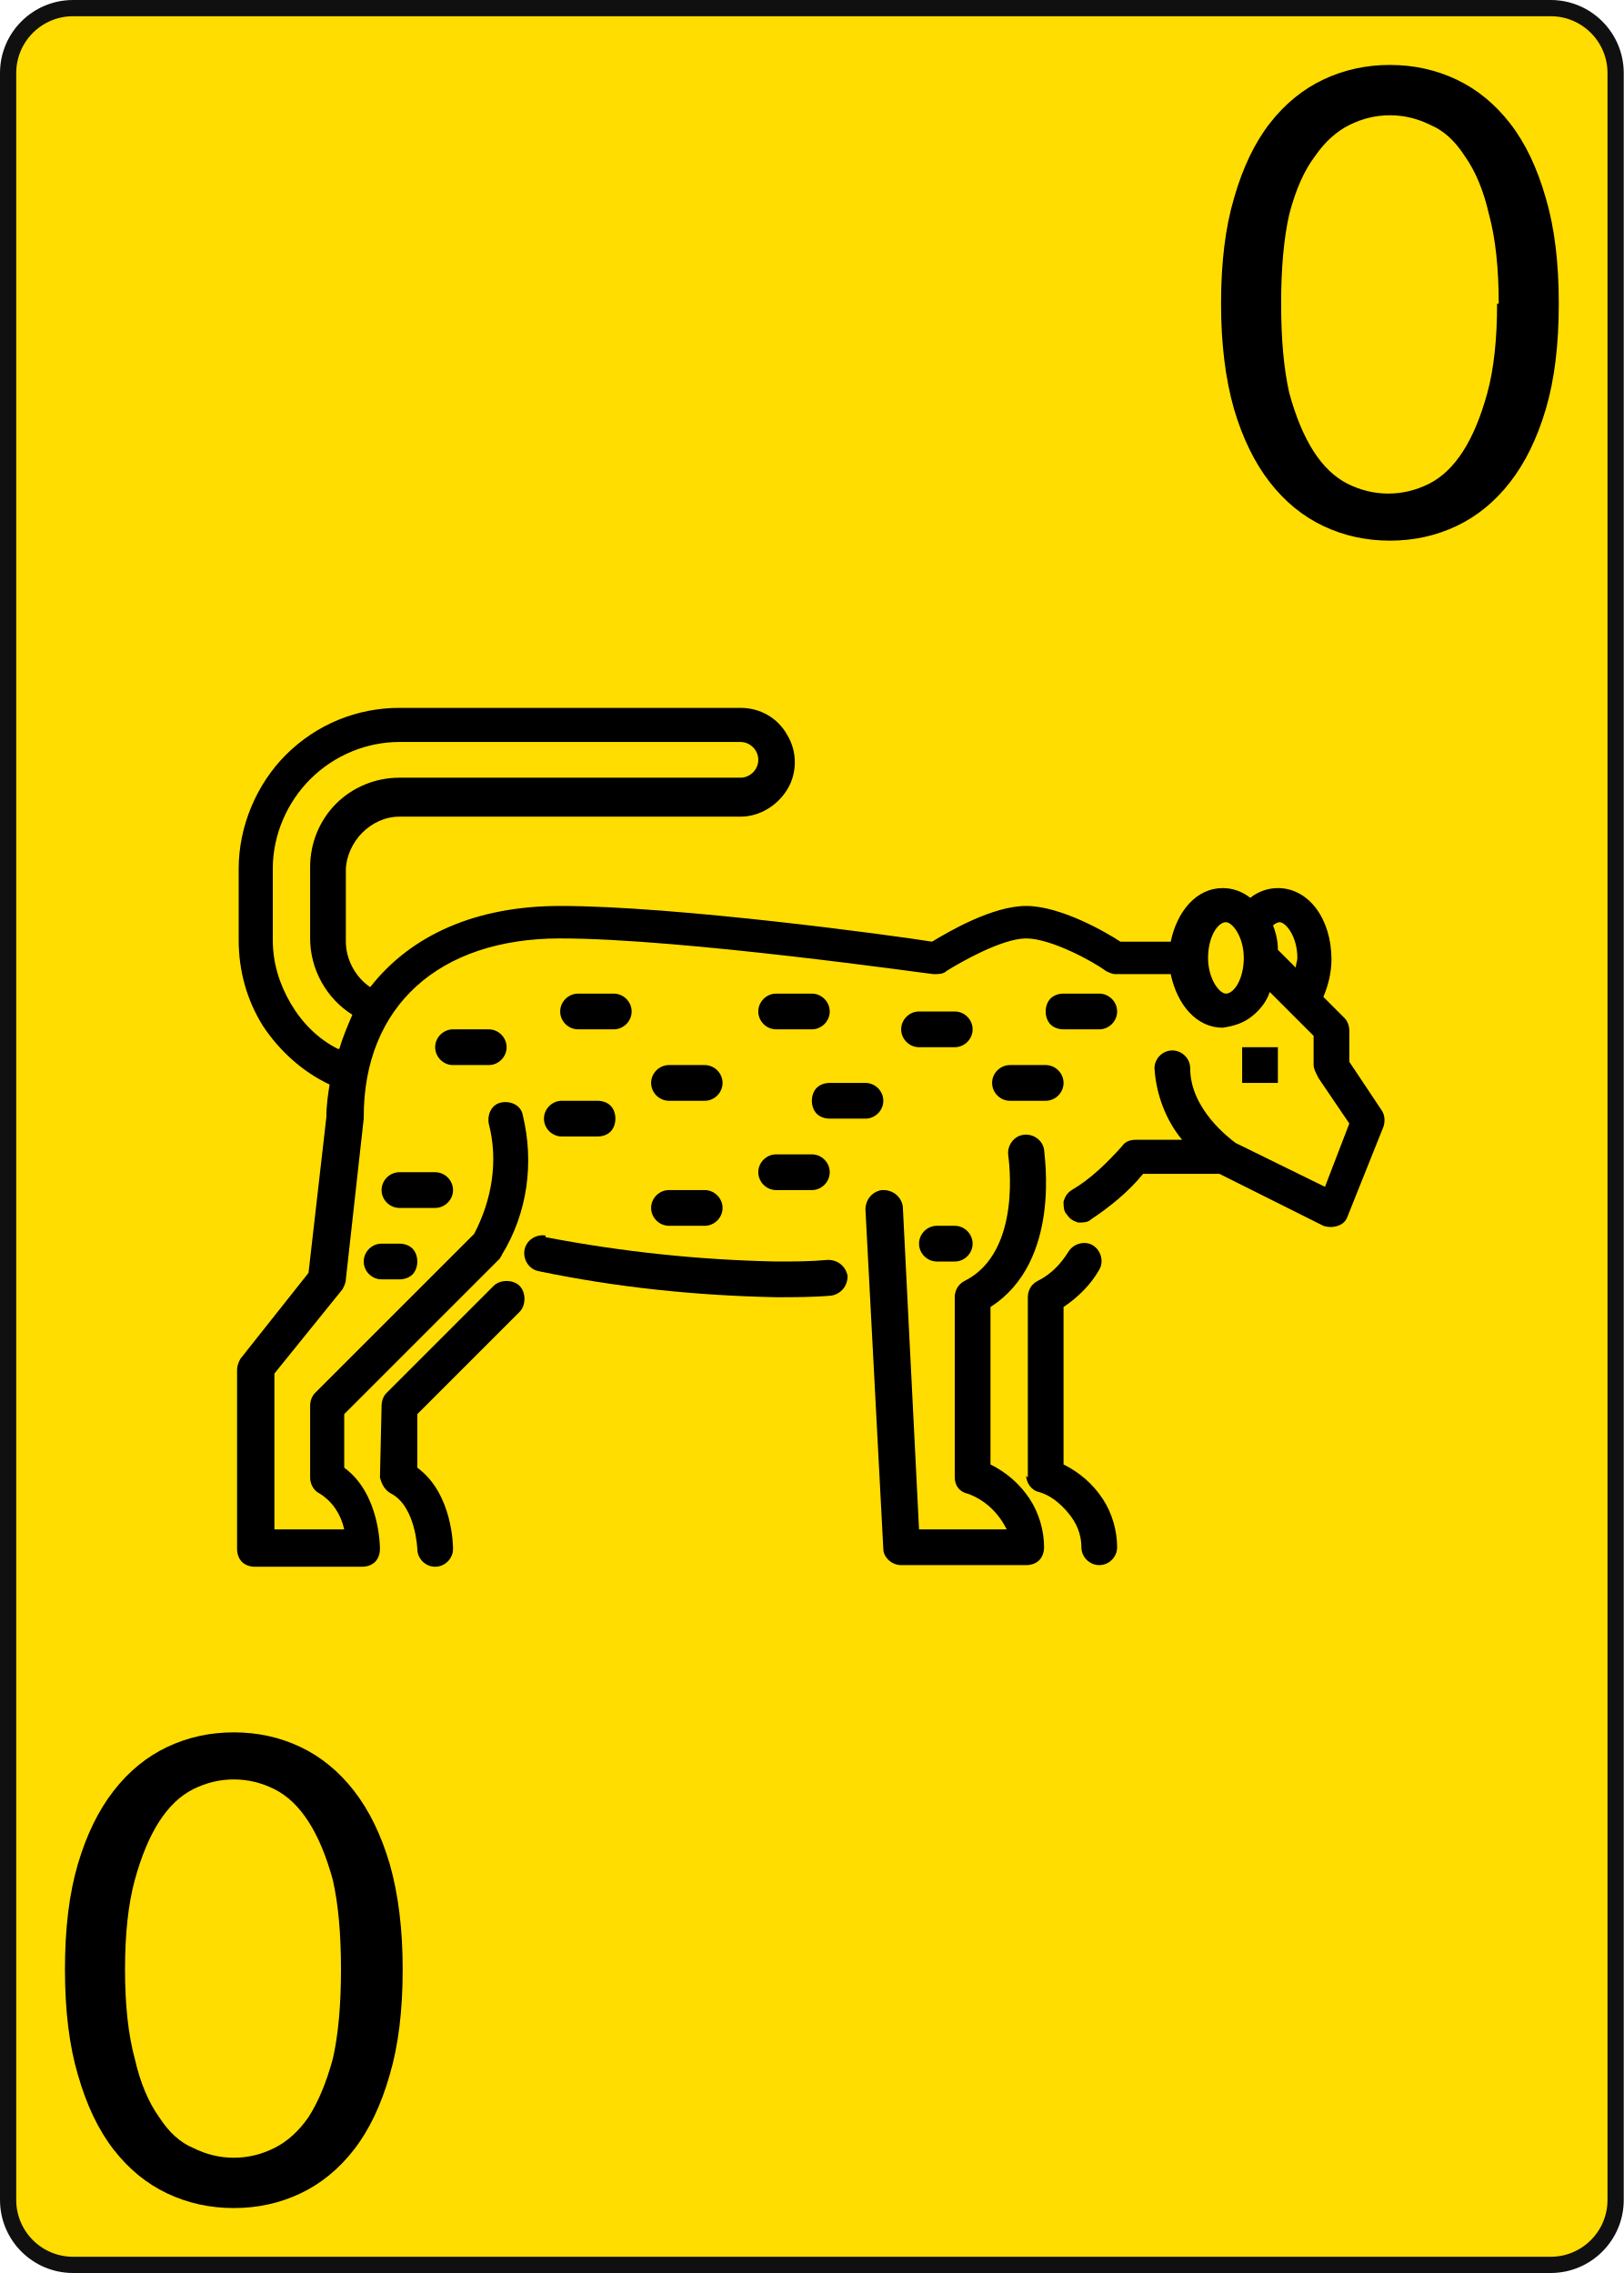
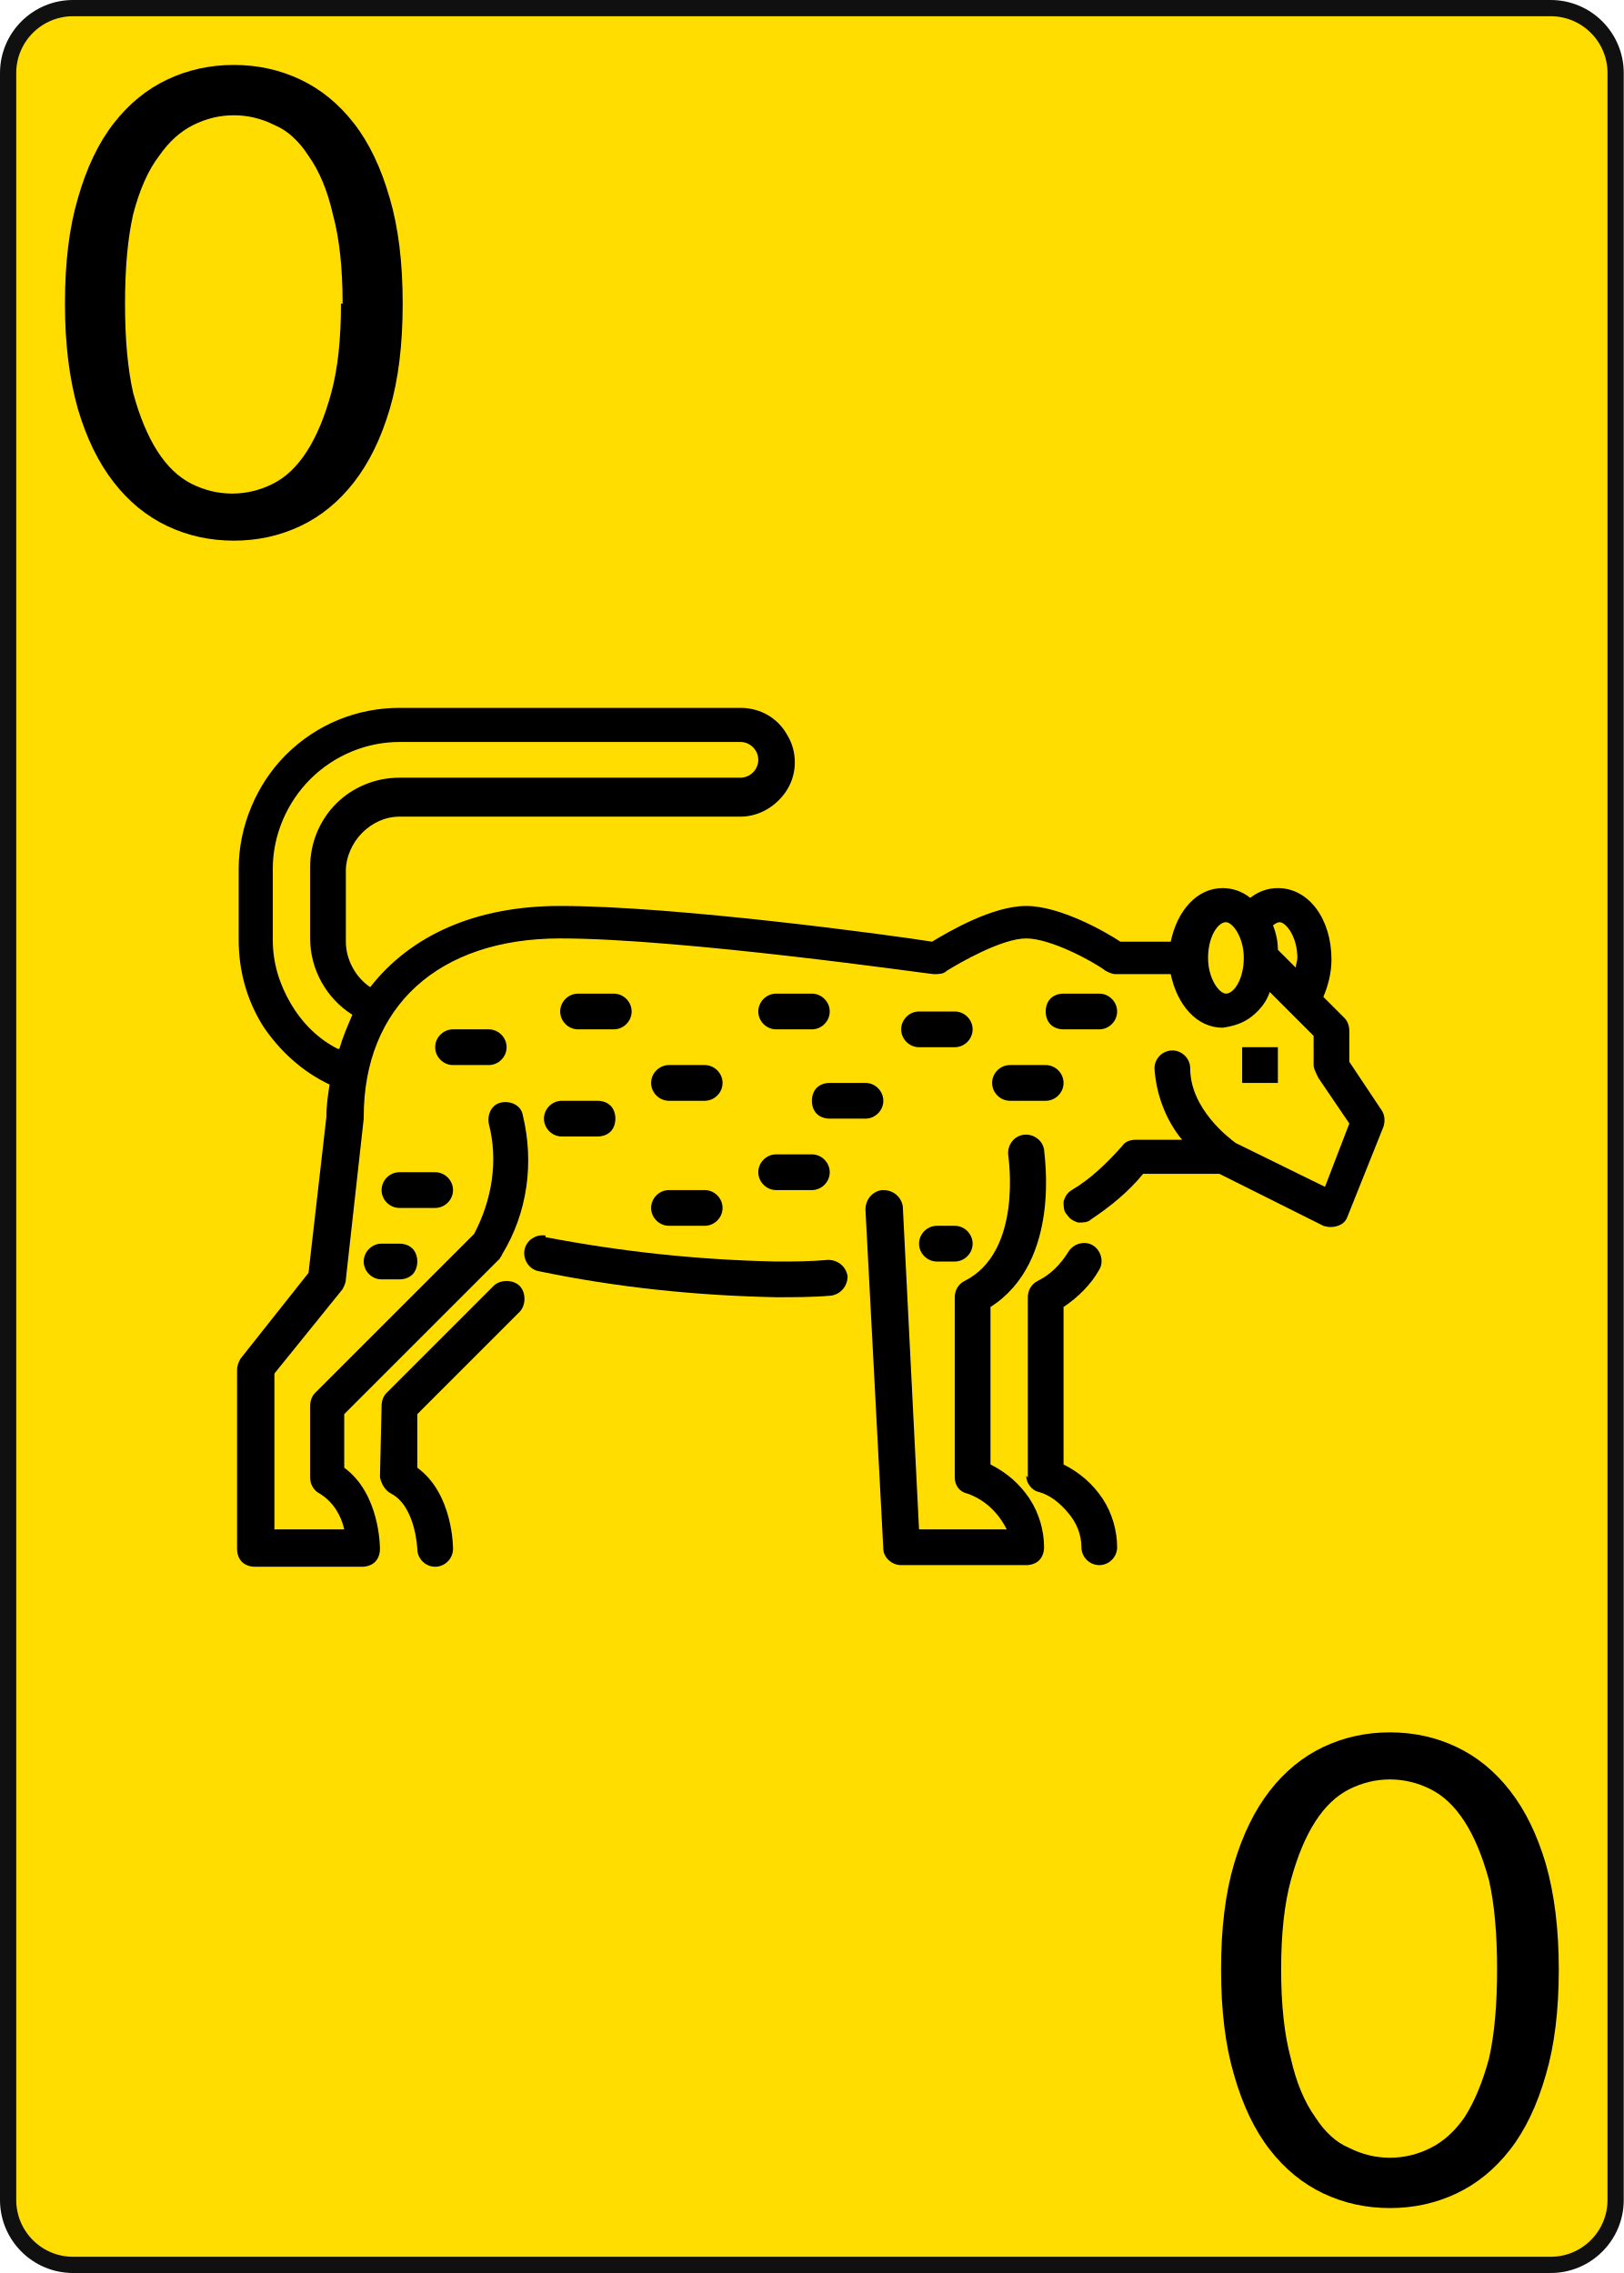
<svg xmlns="http://www.w3.org/2000/svg" width="100px" height="140px" viewbox="0 0 100 140">
  <rect x="0.5" y="0.5" width="99px" height="139px" rx="4px" ry="4px" style="fill:#ffdd00;stroke-width:1px;stroke:#101010" />
  <g id="leopard">
    <path style="fill:#000000;stroke:none" d="m 14.7,57.9 v -4.4 c 0,-2.6 1.1,-5.2 2.9,-7.0 1.9,-1.9 4.4,-2.9 7.0,-2.9 h 21.0 c 1.2,0 2.3,0.6 2.9,1.7 0.6,1.0 0.6,2.3 0,3.3 -0.6,1.0 -1.7,1.7 -2.9,1.7 H 24.6 c -0.9,0 -1.7,0.4 -2.3,1.0 -0.6,0.6 -1.0,1.5 -1.0,2.3 v 4.4 c 0,1.1 0.6,2.2 1.5,2.8 2.5,-3.2 6.5,-5.0 11.7,-5.0 7.1,0 20.4,1.8 22.9,2.2 1.0,-0.6 3.7,-2.2 5.8,-2.2 2.1,0 4.9,1.6 5.8,2.2 h 3.1 c 0.4,-1.9 1.6,-3.3 3.2,-3.3 0.6,0 1.2,0.2 1.7,0.6 0.5,-0.4 1.1,-0.6 1.7,-0.6 1.9,0 3.3,1.9 3.3,4.4 0,0.8 -0.2,1.6 -0.5,2.3 l 1.3,1.3 c 0.2,0.2 0.3,0.5 0.3,0.8 v 1.9 l 2.0,3.0 v 0 c 0.2,0.3 0.2,0.7 0.1,1.0 l -2.2,5.5 c -0.1,0.3 -0.3,0.5 -0.6,0.6 -0.3,0.1 -0.6,0.1 -0.9,0 l -6.4,-3.2 h -4.7 c -0.9,1.1 -2.0,2.0 -3.2,2.8 -0.2,0.2 -0.5,0.2 -0.8,0.2 -0.3,-0.1 -0.5,-0.2 -0.7,-0.5 -0.2,-0.2 -0.2,-0.5 -0.2,-0.8 0.1,-0.3 0.2,-0.5 0.5,-0.7 1.2,-0.7 2.2,-1.7 3.1,-2.7 0.2,-0.3 0.5,-0.4 0.9,-0.4 h 2.8 c -1.0,-1.2 -1.6,-2.8 -1.7,-4.4 0,-0.6 0.5,-1.1 1.1,-1.1 0.6,0 1.1,0.5 1.1,1.1 0,2.5 2.4,4.3 2.8,4.6 l 5.5,2.7 1.5,-3.9 -1.9,-2.8 C 81.0,66.0 80.9,65.8 80.9,65.6 V 63.8 l -2.7,-2.7 c -0.2,0.6 -0.6,1.1 -1.1,1.5 -0.5,0.4 -1.1,0.6 -1.8,0.7 -1.6,0 -2.8,-1.4 -3.2,-3.3 h -3.4 c -0.2,0 -0.4,-0.1 -0.6,-0.2 -0.8,-0.6 -3.4,-2.0 -4.9,-2.0 -1.5,0 -4.1,1.5 -4.9,2.0 -0.2,0.2 -0.5,0.2 -0.8,0.2 -0.2,0 -15.5,-2.2 -23.0,-2.2 -7.5,0 -12.1,4.2 -12.1,11.0 0,0 0,0.1 0,0.1 l -1.1,9.9 c 0,0.2 -0.1,0.4 -0.2,0.6 l -4.2,5.2 v 9.6 h 4.3 C 21.0,93.3 20.5,92.5 19.7,92.0 19.3,91.8 19.1,91.4 19.1,91.0 v -4.4 c 0,-0.3 0.1,-0.6 0.3,-0.8 l 9.8,-9.8 c 1.1,-2.1 1.5,-4.5 0.9,-6.8 -0.1,-0.6 0.2,-1.2 0.8,-1.3 0.6,-0.1 1.2,0.2 1.3,0.8 0.7,2.9 0.3,6.0 -1.3,8.6 0,0.1 -0.1,0.1 -0.1,0.2 l -9.6,9.6 v 3.3 c 2.2,1.6 2.2,4.9 2.2,5.0 0,0.3 -0.1,0.6 -0.3,0.8 -0.2,0.2 -0.5,0.3 -0.8,0.3 h -6.6 c -0.3,0 -0.6,-0.1 -0.8,-0.3 -0.2,-0.2 -0.3,-0.5 -0.3,-0.8 V 84.4 c 0,-0.3 0.1,-0.5 0.2,-0.7 l 4.2,-5.3 1.1,-9.6 c 0,-0.7 0.1,-1.4 0.2,-2.0 -1.7,-0.8 -3.1,-2.1 -4.1,-3.6 -1.0,-1.6 -1.5,-3.4 -1.5,-5.3 z m 65.2,1.1 c 0,-1.3 -0.7,-2.2 -1.1,-2.2 -0.1,0 -0.3,0.1 -0.4,0.2 0.2,0.5 0.3,1.0 0.3,1.5 l 1.1,1.1 v 0 c 0,-0.2 0.1,-0.4 0.1,-0.6 z m -4.4,2.2 c 0.5,0 1.1,-0.9 1.1,-2.2 0,-1.3 -0.7,-2.2 -1.1,-2.2 -0.5,0 -1.1,0.9 -1.1,2.2 0,1.3 0.7,2.2 1.1,2.2 z m -54.6,3.4 c 0.2,-0.7 0.5,-1.4 0.8,-2.1 -1.6,-1.0 -2.6,-2.8 -2.6,-4.7 v -4.4 c 0,-1.5 0.6,-2.9 1.6,-3.9 1.0,-1.0 2.4,-1.6 3.9,-1.6 h 21.0 c 0.6,0 1.1,-0.5 1.1,-1.1 0,-0.6 -0.5,-1.1 -1.1,-1.1 h -21.0 c -2.0,0 -4.0,0.8 -5.5,2.3 -1.4,1.4 -2.3,3.4 -2.3,5.5 v 4.4 c 0,1.4 0.4,2.7 1.1,3.9 0.7,1.2 1.7,2.2 2.9,2.8 z" />
    <path style="fill:#000000;stroke:none" d="m 23.5,86.6 c 0,-0.3 0.1,-0.6 0.3,-0.8 l 6.6,-6.6 c 0.2,-0.2 0.5,-0.3 0.8,-0.3 0.3,0 0.6,0.1 0.8,0.3 0.2,0.2 0.3,0.5 0.3,0.8 0,0.3 -0.1,0.6 -0.3,0.8 l -6.3,6.3 v 3.3 c 2.2,1.6 2.2,4.9 2.2,5.0 v 0 c 0,0.6 -0.5,1.1 -1.1,1.1 h 0 c -0.6,0 -1.1,-0.5 -1.1,-1.1 0,0 -0.1,-2.6 -1.6,-3.4 -0.4,-0.2 -0.6,-0.6 -0.7,-1.0 z" />
    <path style="fill:#000000;stroke:none" d="M 63.3,91.0 V 79.9 c 0,-0.4 0.2,-0.8 0.6,-1.0 0.8,-0.4 1.4,-1.0 1.9,-1.8 0.3,-0.5 1.0,-0.7 1.5,-0.4 0.5,0.3 0.7,1.0 0.4,1.5 -0.5,0.9 -1.3,1.7 -2.2,2.3 v 9.7 0 c 1.0,0.5 1.8,1.2 2.4,2.1 0.6,0.9 0.9,2.0 0.9,3.0 0,0.6 -0.5,1.1 -1.1,1.1 -0.6,0 -1.1,-0.5 -1.1,-1.1 0,-0.8 -0.3,-1.5 -0.8,-2.1 -0.5,-0.6 -1.1,-1.1 -1.8,-1.3 -0.5,-0.1 -0.8,-0.6 -0.8,-1.0 z" />
    <path style="fill:#000000;stroke:none" d="m 33.6,76.2 c 4.7,0.9 9.4,1.4 14.2,1.5 1.1,0 2.1,0 3.2,-0.1 0.6,0 1.1,0.4 1.2,1.0 0,0.6 -0.4,1.1 -1.0,1.2 -1.1,0.1 -2.3,0.1 -3.4,0.1 -4.9,-0.1 -9.8,-0.6 -14.6,-1.6 -0.6,-0.1 -1.0,-0.7 -0.9,-1.3 0.1,-0.6 0.7,-1.0 1.3,-0.9 z" />
    <path style="fill:#000000;stroke:none" d="m 54.4,73.3 c 0.6,0 1.1,0.4 1.2,1.0 l 1.0,19.9 h 5.4 C 61.5,93.2 60.7,92.4 59.6,92.0 59.1,91.9 58.8,91.5 58.8,91.0 V 79.9 c 0,-0.4 0.2,-0.8 0.6,-1.0 3.6,-1.8 2.7,-7.6 2.7,-7.7 h 0 c -0.1,-0.6 0.3,-1.2 0.9,-1.3 0.6,-0.1 1.2,0.3 1.3,0.9 0,0.3 1.1,6.9 -3.3,9.7 v 9.7 0 c 1.0,0.5 1.8,1.2 2.4,2.1 0.6,0.9 0.9,2.0 0.9,3.0 0,0.3 -0.1,0.6 -0.3,0.8 -0.2,0.2 -0.5,0.3 -0.8,0.3 H 55.5 c -0.6,0 -1.1,-0.5 -1.1,-1.0 L 53.3,74.5 c 0,-0.6 0.4,-1.1 1.0,-1.2 z" />
    <path style="fill:#000000;stroke:none" d="m 78.7,64.5 h -2.2 v 2.2 h 2.2 z" />
    <path style="fill:#000000;stroke:none" d="m 58.8,77.7 h -1.1 c -0.6,0 -1.1,-0.5 -1.1,-1.1 0,-0.6 0.5,-1.1 1.1,-1.1 h 1.1 c 0.6,0 1.1,0.5 1.1,1.1 0,0.6 -0.5,1.1 -1.1,1.1 z" />
    <path style="fill:#000000;stroke:none" d="m 24.6,72.2 h 2.2 c 0.6,0 1.1,0.5 1.1,1.1 0,0.6 -0.5,1.1 -1.1,1.1 h -2.2 c -0.6,0 -1.1,-0.5 -1.1,-1.1 0,-0.6 0.5,-1.1 1.1,-1.1 z" />
    <path style="fill:#000000;stroke:none" d="m 25.7,77.7 c 0,0.3 -0.1,0.6 -0.3,0.8 -0.2,0.2 -0.5,0.3 -0.8,0.3 h -1.1 c -0.6,0 -1.1,-0.5 -1.1,-1.1 0,-0.6 0.5,-1.1 1.1,-1.1 h 1.1 c 0.3,0 0.6,0.1 0.8,0.3 0.2,0.2 0.3,0.5 0.3,0.8 z" />
    <path style="fill:#000000;stroke:none" d="m 64.4,62.3 c 0,-0.3 0.1,-0.6 0.3,-0.8 0.2,-0.2 0.5,-0.3 0.8,-0.3 h 2.2 c 0.6,0 1.1,0.5 1.1,1.1 0,0.6 -0.5,1.1 -1.1,1.1 h -2.2 c -0.3,0 -0.6,-0.1 -0.8,-0.3 -0.2,-0.2 -0.3,-0.5 -0.3,-0.8 z" />
    <path style="fill:#000000;stroke:none" d="m 35.6,61.2 h 2.2 c 0.6,0 1.1,0.5 1.1,1.1 0,0.6 -0.5,1.1 -1.1,1.1 h -2.2 c -0.6,0 -1.1,-0.5 -1.1,-1.1 0,-0.6 0.5,-1.1 1.1,-1.1 z" />
    <path style="fill:#000000;stroke:none" d="m 37.9,68.9 c 0,0.3 -0.1,0.6 -0.3,0.8 -0.2,0.2 -0.5,0.3 -0.8,0.3 h -2.2 c -0.6,0 -1.1,-0.5 -1.1,-1.1 0,-0.6 0.5,-1.1 1.1,-1.1 h 2.2 c 0.3,0 0.6,0.1 0.8,0.3 0.2,0.2 0.3,0.5 0.3,0.8 z" />
    <path style="fill:#000000;stroke:none" d="m 47.8,71.1 h 2.2 c 0.6,0 1.1,0.5 1.1,1.1 0,0.6 -0.5,1.1 -1.1,1.1 h -2.2 c -0.6,0 -1.1,-0.5 -1.1,-1.1 0,-0.6 0.5,-1.1 1.1,-1.1 z" />
    <path style="fill:#000000;stroke:none" d="m 58.8,64.5 h -2.2 c -0.6,0 -1.1,-0.5 -1.1,-1.1 0,-0.6 0.5,-1.1 1.1,-1.1 h 2.2 c 0.6,0 1.1,0.5 1.1,1.1 0,0.6 -0.5,1.1 -1.1,1.1 z" />
    <path style="fill:#000000;stroke:none" d="m 50.0,67.8 c 0,-0.3 0.1,-0.6 0.3,-0.8 0.2,-0.2 0.5,-0.3 0.8,-0.3 h 2.2 c 0.6,0 1.1,0.5 1.1,1.1 0,0.6 -0.5,1.1 -1.1,1.1 h -2.2 c -0.3,0 -0.6,-0.1 -0.8,-0.3 -0.2,-0.2 -0.3,-0.5 -0.3,-0.8 z" />
    <path style="fill:#000000;stroke:none" d="m 27.9,63.4 h 2.2 c 0.6,0 1.1,0.5 1.1,1.1 0,0.6 -0.5,1.1 -1.1,1.1 h -2.2 c -0.6,0 -1.1,-0.5 -1.1,-1.1 0,-0.6 0.5,-1.1 1.1,-1.1 z" />
    <path style="fill:#000000;stroke:none" d="m 43.4,67.8 h -2.2 c -0.6,0 -1.1,-0.5 -1.1,-1.1 0,-0.6 0.5,-1.1 1.1,-1.1 h 2.2 c 0.6,0 1.1,0.5 1.1,1.1 0,0.6 -0.5,1.1 -1.1,1.1 z" />
    <path style="fill:#000000;stroke:none" d="m 64.4,67.8 h -2.2 c -0.6,0 -1.1,-0.5 -1.1,-1.1 0,-0.6 0.5,-1.1 1.1,-1.1 h 2.2 c 0.6,0 1.1,0.5 1.1,1.1 0,0.6 -0.5,1.1 -1.1,1.1 z" />
    <path style="fill:#000000;stroke:none" d="m 47.8,61.2 h 2.2 c 0.6,0 1.1,0.5 1.1,1.1 0,0.6 -0.5,1.1 -1.1,1.1 h -2.2 c -0.6,0 -1.1,-0.5 -1.1,-1.1 0,-0.6 0.5,-1.1 1.1,-1.1 z" />
    <path style="fill:#000000;stroke:none" d="m 43.4,75.5 h -2.2 c -0.6,0 -1.1,-0.5 -1.1,-1.1 0,-0.6 0.5,-1.1 1.1,-1.1 h 2.2 c 0.6,0 1.1,0.5 1.1,1.1 0,0.6 -0.5,1.1 -1.1,1.1 z" />
  </g>
-   <path id="number-top-right" style="fill:#000000;stroke:none" d="m 96.0,18.7 q 0,3.8 -0.8,6.5 -0.8,2.7 -2.2,4.5 -1.4,1.8 -3.3,2.7 -1.9,0.9 -4.1,0.9 -2.2,0 -4.1,-0.9 -1.9,-0.9 -3.3,-2.7 -1.4,-1.8 -2.2,-4.5 -0.8,-2.8 -0.8,-6.5 0,-3.8 0.8,-6.5 0.8,-2.8 2.2,-4.6 1.4,-1.8 3.3,-2.7 1.9,-0.9 4.1,-0.9 2.2,0 4.1,0.9 1.9,0.9 3.3,2.7 1.4,1.8 2.2,4.6 Q 96.0,14.9 96.0,18.7 Z m -3.7,0 q 0,-3.3 -0.6,-5.5 -0.5,-2.2 -1.5,-3.6 -0.9,-1.4 -2.1,-1.9 -1.2,-0.6 -2.5,-0.6 -1.3,0 -2.5,0.6 -1.2,0.6 -2.1,1.9 Q 80.0,10.9 79.4,13.2 q -0.5,2.2 -0.5,5.5 0,3.3 0.5,5.5 0.6,2.2 1.5,3.6 0.9,1.4 2.1,2.0 1.2,0.6 2.5,0.6 1.3,0 2.5,-0.6 1.2,-0.6 2.1,-2.0 0.9,-1.4 1.5,-3.6 0.6,-2.2 0.6,-5.5 z" />
-   <path id="number-bottom-left" style="fill:#000000;stroke:none" d="m 4.0,121.3 q 0,-3.8 0.8,-6.5 0.8,-2.7 2.2,-4.5 1.4,-1.8 3.3,-2.7 1.9,-0.9 4.1,-0.9 2.2,0 4.1,0.9 1.9,0.9 3.3,2.7 1.4,1.8 2.2,4.5 0.8,2.8 0.8,6.5 0,3.8 -0.8,6.5 -0.8,2.8 -2.2,4.6 -1.4,1.8 -3.3,2.7 -1.9,0.9 -4.1,0.9 -2.2,0 -4.1,-0.9 -1.9,-0.9 -3.3,-2.7 -1.4,-1.8 -2.2,-4.6 Q 4.0,125.1 4.0,121.3 Z m 3.7,0 q 0,3.3 0.6,5.5 0.5,2.2 1.5,3.6 0.9,1.4 2.1,1.9 1.2,0.6 2.5,0.6 1.3,0 2.5,-0.6 1.2,-0.6 2.1,-1.9 0.9,-1.4 1.5,-3.6 0.5,-2.2 0.5,-5.5 0,-3.3 -0.5,-5.5 -0.6,-2.2 -1.5,-3.6 -0.9,-1.4 -2.1,-2.0 -1.2,-0.6 -2.5,-0.6 -1.3,0 -2.5,0.6 -1.2,0.6 -2.1,2.0 -0.9,1.4 -1.5,3.6 -0.6,2.2 -0.6,5.5 z" />
+   <path id="number-top-left" style="fill:#000000;stroke:none" d="m 24.8,18.7 q 0,3.8 -0.8,6.5 -0.8,2.7 -2.2,4.5 -1.4,1.8 -3.3,2.7 -1.9,0.9 -4.1,0.9 -2.2,0 -4.1,-0.9 Q 8.4,31.5 7,29.7 5.6,27.9 4.8,25.2 4,22.4 4,18.7 4,14.9 4.8,12.2 5.6,9.4 7,7.6 8.4,5.8 10.3,4.9 12.2,4 14.4,4 q 2.2,0 4.1,0.9 1.9,0.9 3.3,2.7 1.4,1.8 2.2,4.6 0.8,2.7 0.8,6.5 z m -3.7,0 q 0,-3.3 -0.6,-5.5 Q 20,11 19.0,9.6 18.1,8.2 16.9,7.7 15.7,7.1 14.4,7.1 q -1.3,0 -2.5,0.6 -1.2,0.6 -2.1,1.9 -1,1.3 -1.6,3.6 -0.5,2.2 -0.5,5.5 0,3.3 0.5,5.5 0.6,2.2 1.5,3.6 0.9,1.4 2.1,2 1.2,0.6 2.5,0.6 1.3,0 2.5,-0.6 1.2,-0.6 2.1,-2 0.9,-1.4 1.5,-3.6 Q 21.0,22.0 21.0,18.7 Z" />
+   <path id="number-bottom-right" style="fill:#000000;stroke:none" d="m 75.2,121.3 q 0,-3.8 0.8,-6.5 0.8,-2.7 2.2,-4.5 1.4,-1.8 3.3,-2.7 1.9,-0.9 4.1,-0.9 2.2,0 4.1,0.9 1.9,0.9 3.3,2.7 1.4,1.8 2.2,4.5 0.8,2.8 0.8,6.5 0,3.8 -0.8,6.5 -0.8,2.8 -2.2,4.6 -1.4,1.8 -3.3,2.7 -1.9,0.9 -4.1,0.9 -2.2,0 -4.1,-0.9 -1.9,-0.9 -3.3,-2.7 -1.4,-1.8 -2.2,-4.6 -0.8,-2.7 -0.8,-6.5 z m 3.7,0 q 0,3.3 0.6,5.5 0.5,2.2 1.5,3.6 0.9,1.4 2.1,1.9 1.2,0.6 2.5,0.6 1.3,0 2.5,-0.6 1.2,-0.6 2.1,-1.9 0.9,-1.4 1.5,-3.6 0.5,-2.2 0.5,-5.5 0,-3.3 -0.5,-5.5 -0.6,-2.2 -1.5,-3.6 -0.9,-1.4 -2.1,-2 -1.2,-0.6 -2.5,-0.6 -1.3,0 -2.5,0.6 -1.2,0.6 -2.1,2 -0.9,1.4 -1.5,3.6 -0.6,2.2 -0.6,5.5 z" />
</svg>
